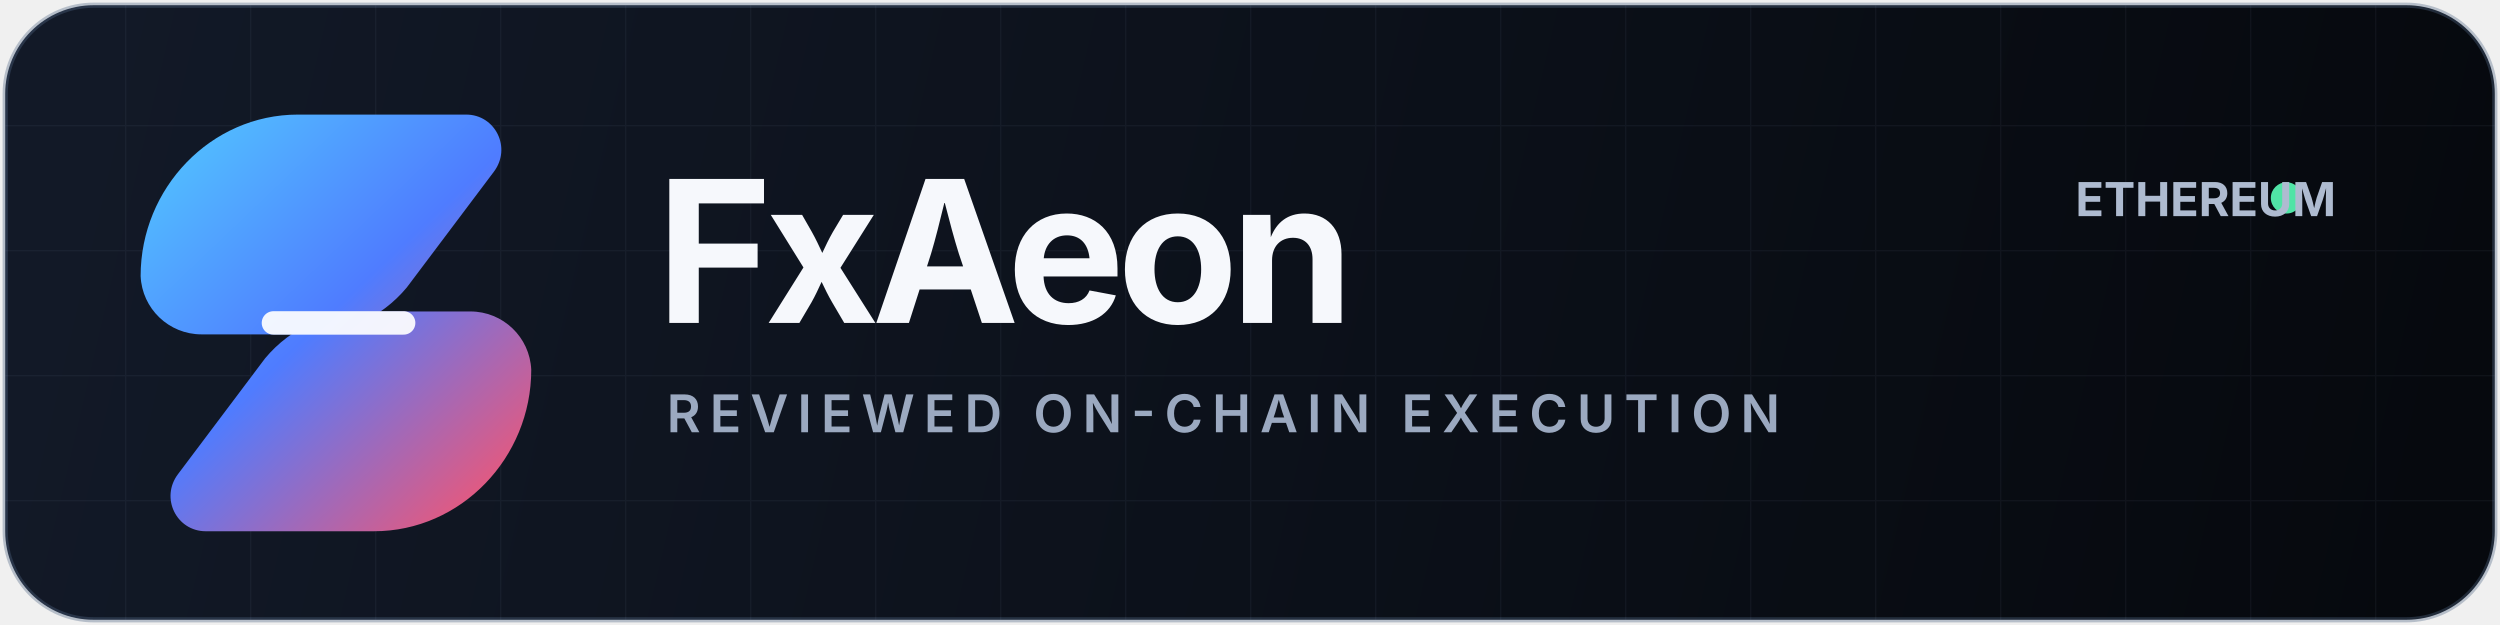
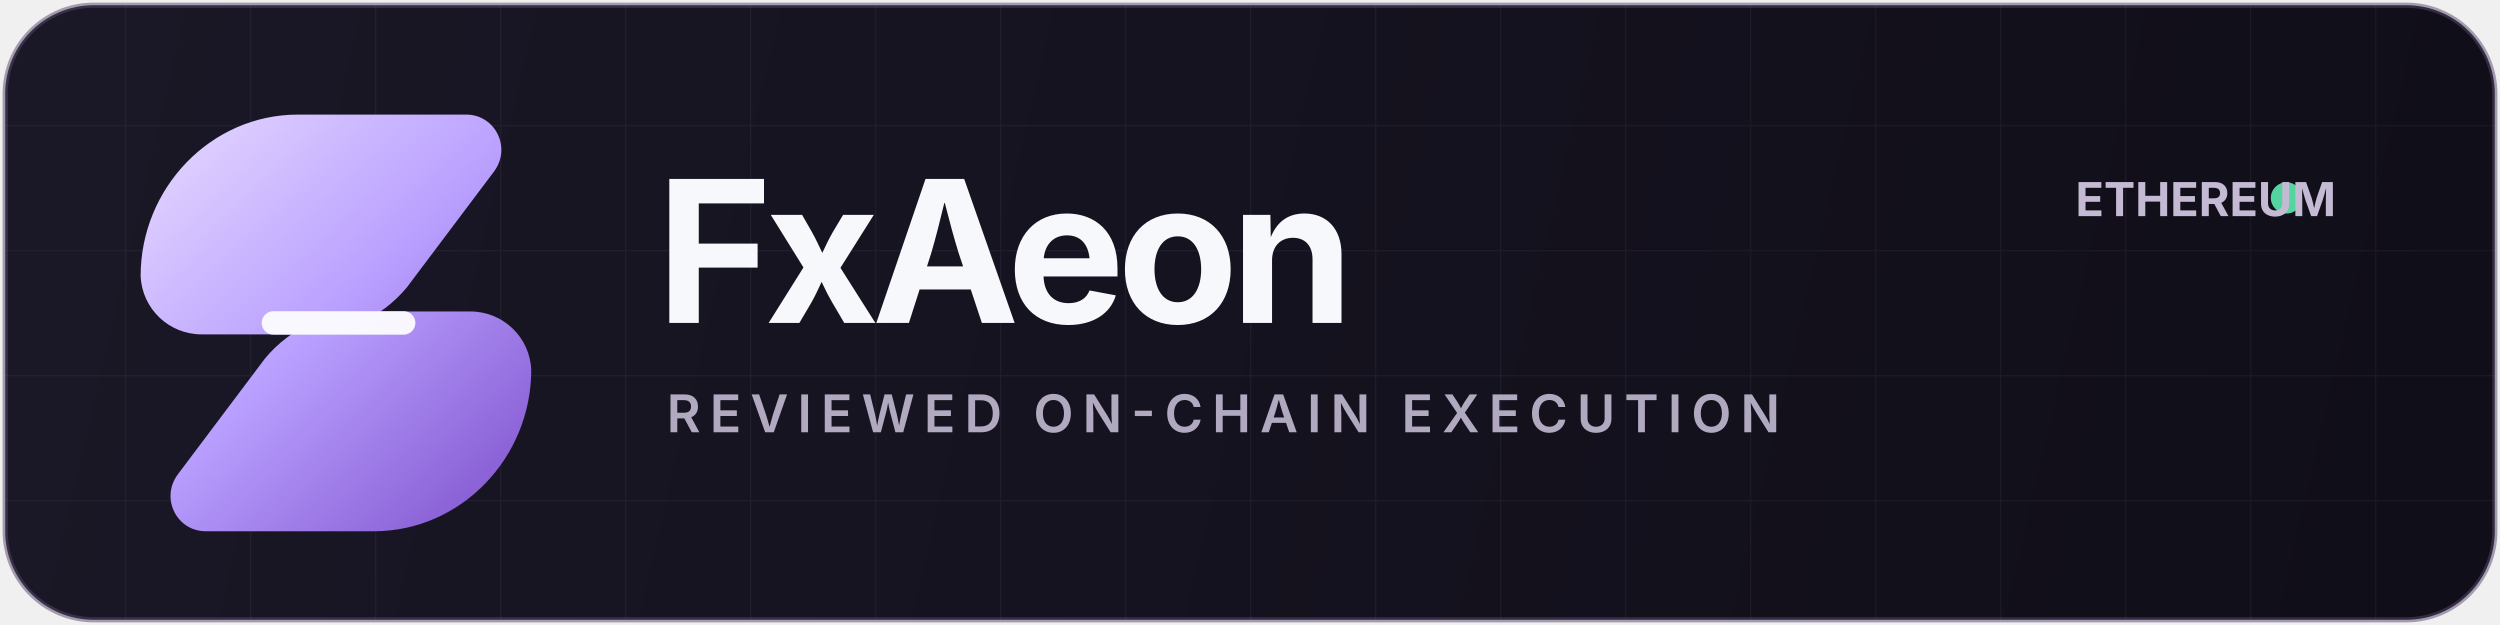
<svg xmlns="http://www.w3.org/2000/svg" viewBox="0 0 960 240" role="img" aria-labelledby="title desc">
  <defs>
    <linearGradient id="panel" x1="35" y1="15" x2="930" y2="224" gradientUnits="userSpaceOnUse">
-       <stop stop-color="#121927" />
-       <stop offset="1" stop-color="#06090E" />
+       <stop stop-color="#1a1726" />
+       <stop offset="1" stop-color="#100e18" />
    </linearGradient>
    <linearGradient id="ribbon" x1="62" y1="45" x2="205" y2="195" gradientUnits="userSpaceOnUse">
-       <stop stop-color="#52C7FF" />
-       <stop offset=".48" stop-color="#4F7CFF" />
-       <stop offset="1" stop-color="#FF5368" />
+       <stop stop-color="#e4d7ff" />
+       <stop offset=".48" stop-color="#b9a0ff" />
+       <stop offset="1" stop-color="#8053cd" />
    </linearGradient>
    <pattern id="grid" width="48" height="48" patternUnits="userSpaceOnUse">
-       <path d="M48 0H0V48" fill="none" stroke="#AFC2E2" stroke-opacity=".055" />
+       <path d="M48 0H0V48" fill="none" stroke="#d6c7ff" stroke-opacity=".055" />
    </pattern>
  </defs>
-   <rect x="2" y="2" width="956" height="236" rx="34" fill="url(#panel)" stroke="#536887" stroke-opacity=".36" stroke-width="2" />
+   <rect x="2" y="2" width="956" height="236" rx="34" fill="url(#panel)" stroke="#57496d" stroke-opacity=".5" stroke-width="2" />
  <rect x="2" y="2" width="956" height="236" rx="34" fill="url(#grid)" />
  <path d="M54 106C54 72.2 81 44 114.4 44H179c11.2 0 17.6 12.8 10.6 22l-33.4 44.4a50 50 0 0 1-40 18H77.4A23.4 23.4 0 0 1 54 106Z" fill="url(#ribbon)" />
  <path d="M204 142C204 175.8 177 204 143.6 204H79c-11.2 0-17.6-12.8-10.6-22l33.4-44.4a50 50 0 0 1 40-18h38.8A23.4 23.4 0 0 1 204 142Z" fill="url(#ribbon)" />
  <path d="M105 124h50" stroke="#fff" stroke-opacity=".92" stroke-width="9" stroke-linecap="round" />
  <text x="252" y="124" fill="#F6F8FC" font-family="Inter, ui-sans-serif, system-ui, sans-serif" font-size="76" font-weight="720" letter-spacing="-3">FxAeon</text>
-   <text x="256" y="166" fill="#9BA9C0" font-family="Inter, ui-sans-serif, system-ui, sans-serif" font-size="20" font-weight="560" letter-spacing="3.5">REVIEWED ON-CHAIN EXECUTION</text>
-   <circle cx="878" cy="76" r="6" fill="#50E4A6" />
-   <text x="897" y="83" fill="#AEBBD0" font-family="Inter, ui-sans-serif, system-ui, sans-serif" font-size="18" font-weight="650" text-anchor="end">ETHEREUM</text>
+   <text x="256" y="166" fill="#b1a9bf" font-family="Inter, ui-sans-serif, system-ui, sans-serif" font-size="20" font-weight="560" letter-spacing="3.5">REVIEWED ON-CHAIN EXECUTION</text>
+   <circle cx="878" cy="76" r="6" fill="#53d5a0" />
+   <text x="897" y="83" fill="#c4bad3" font-family="Inter, ui-sans-serif, system-ui, sans-serif" font-size="18" font-weight="650" text-anchor="end">ETHEREUM</text>
</svg>
